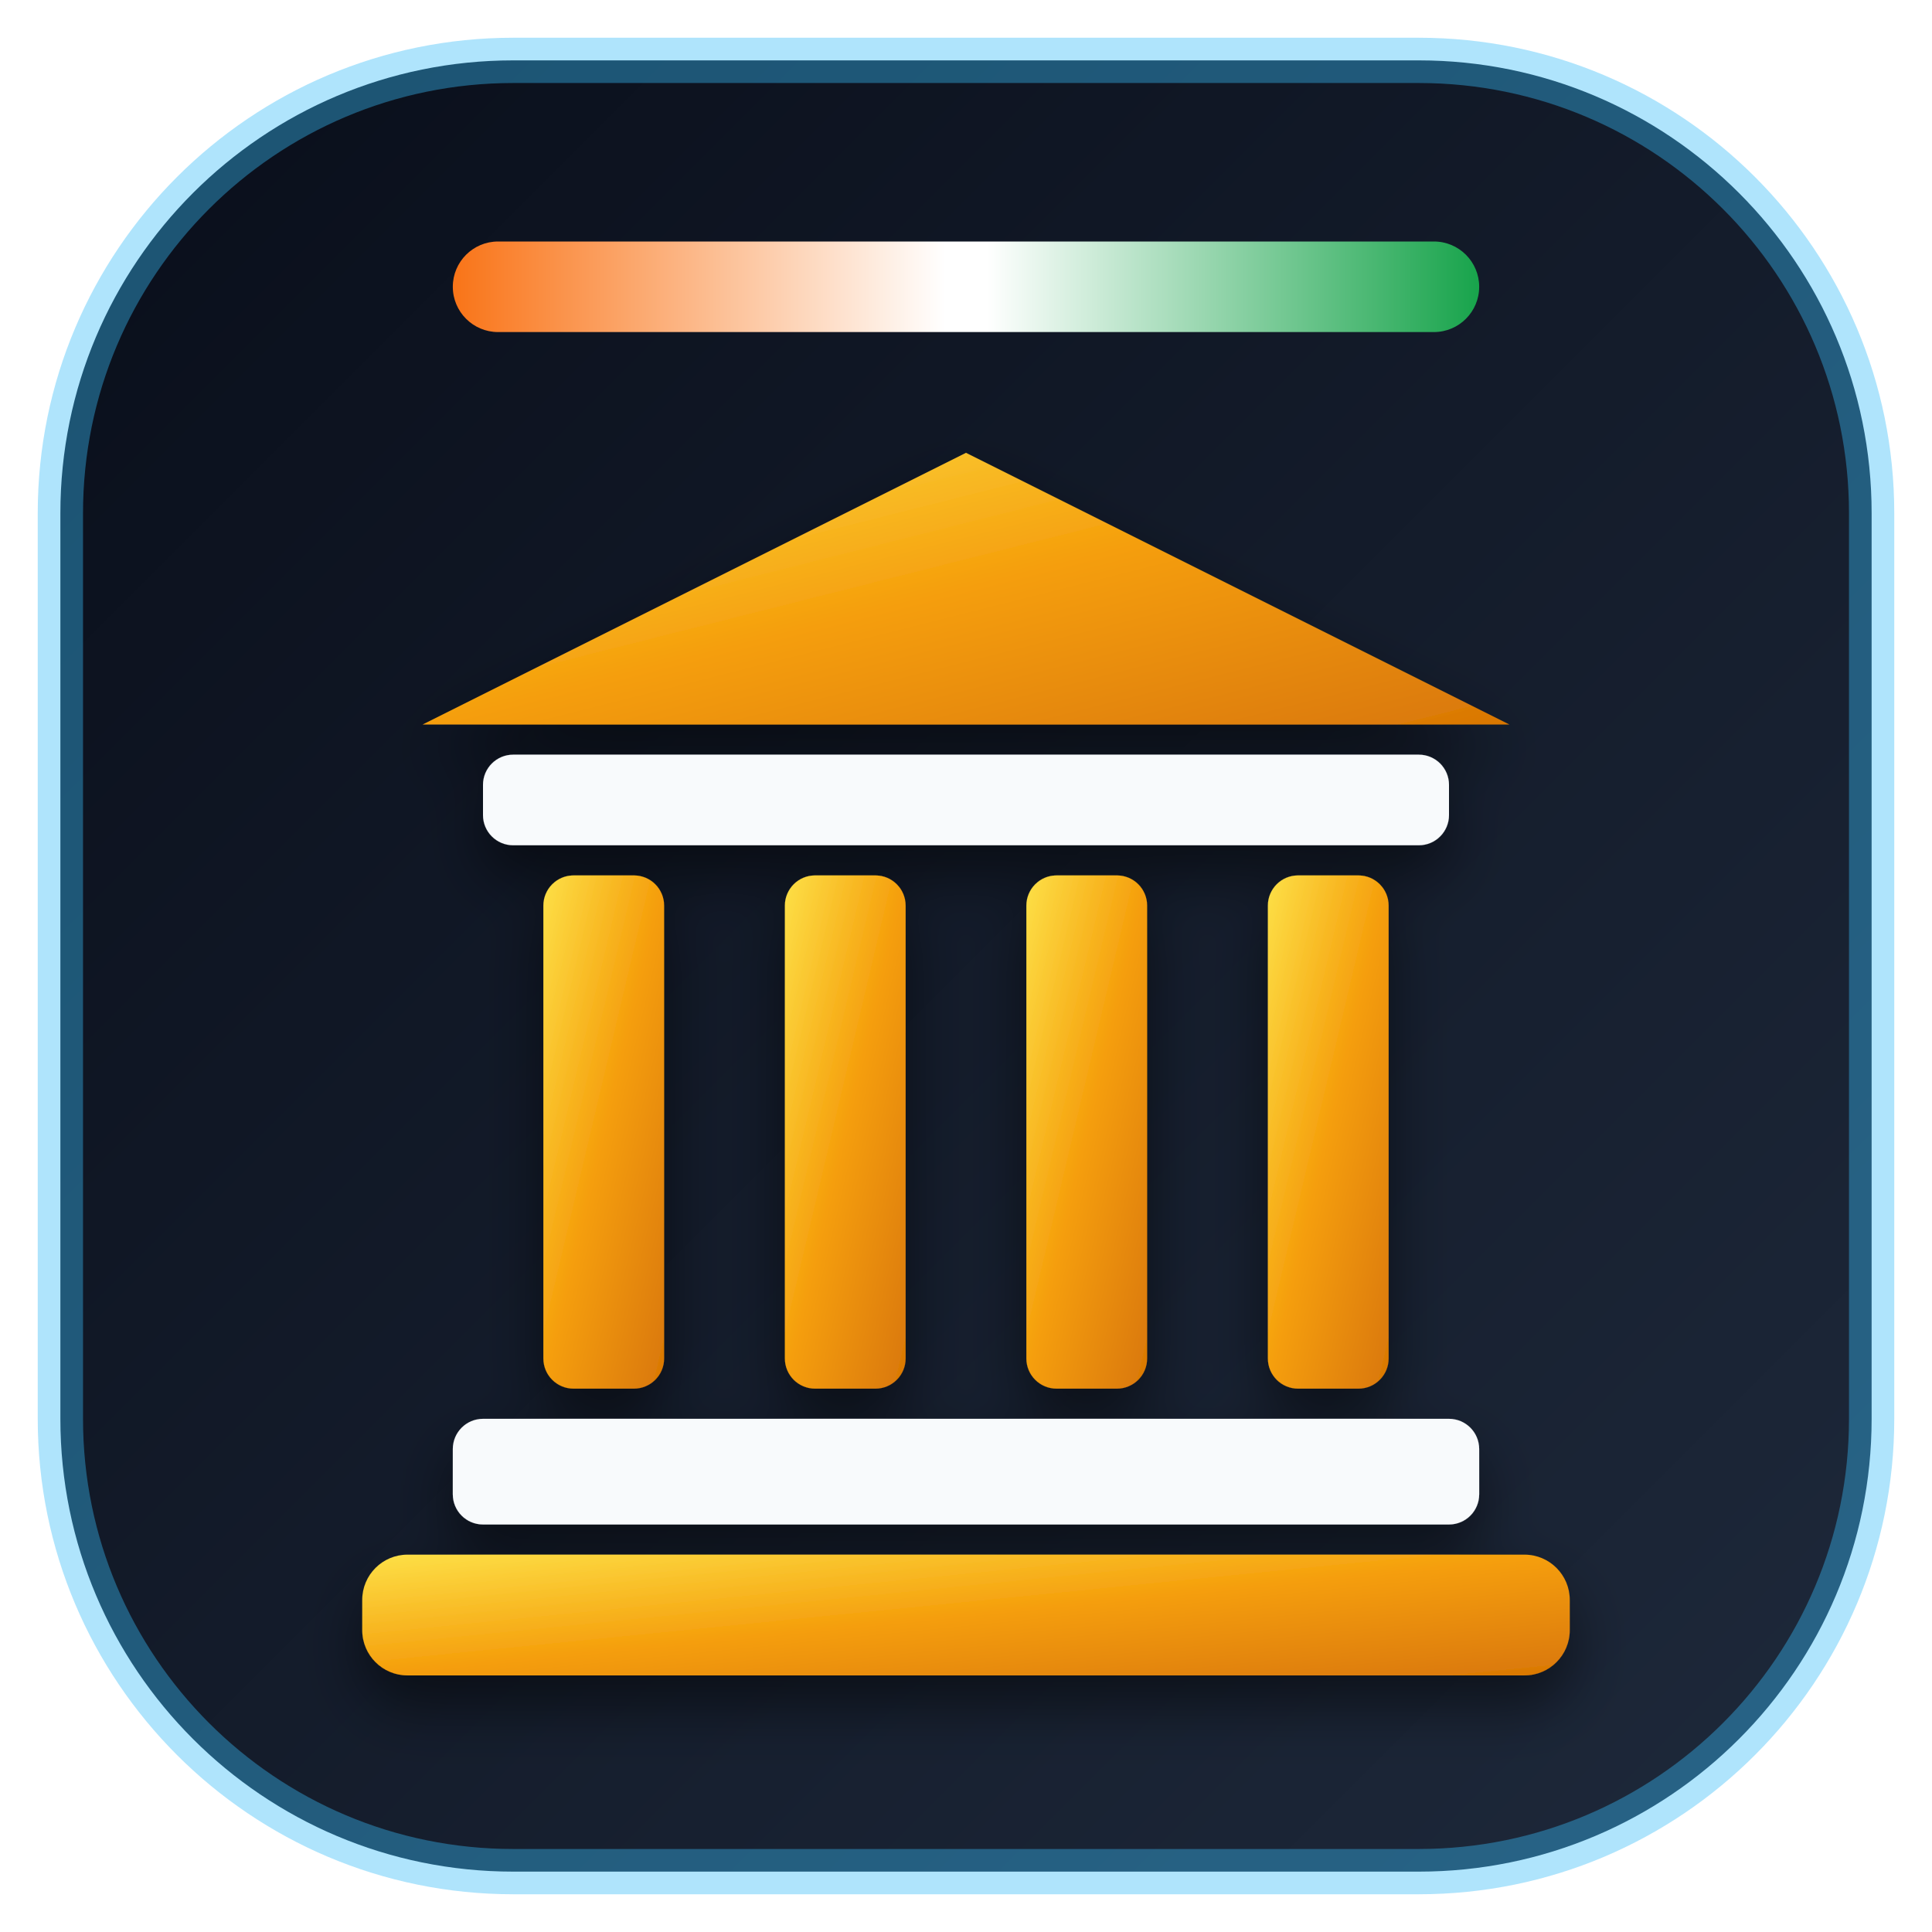
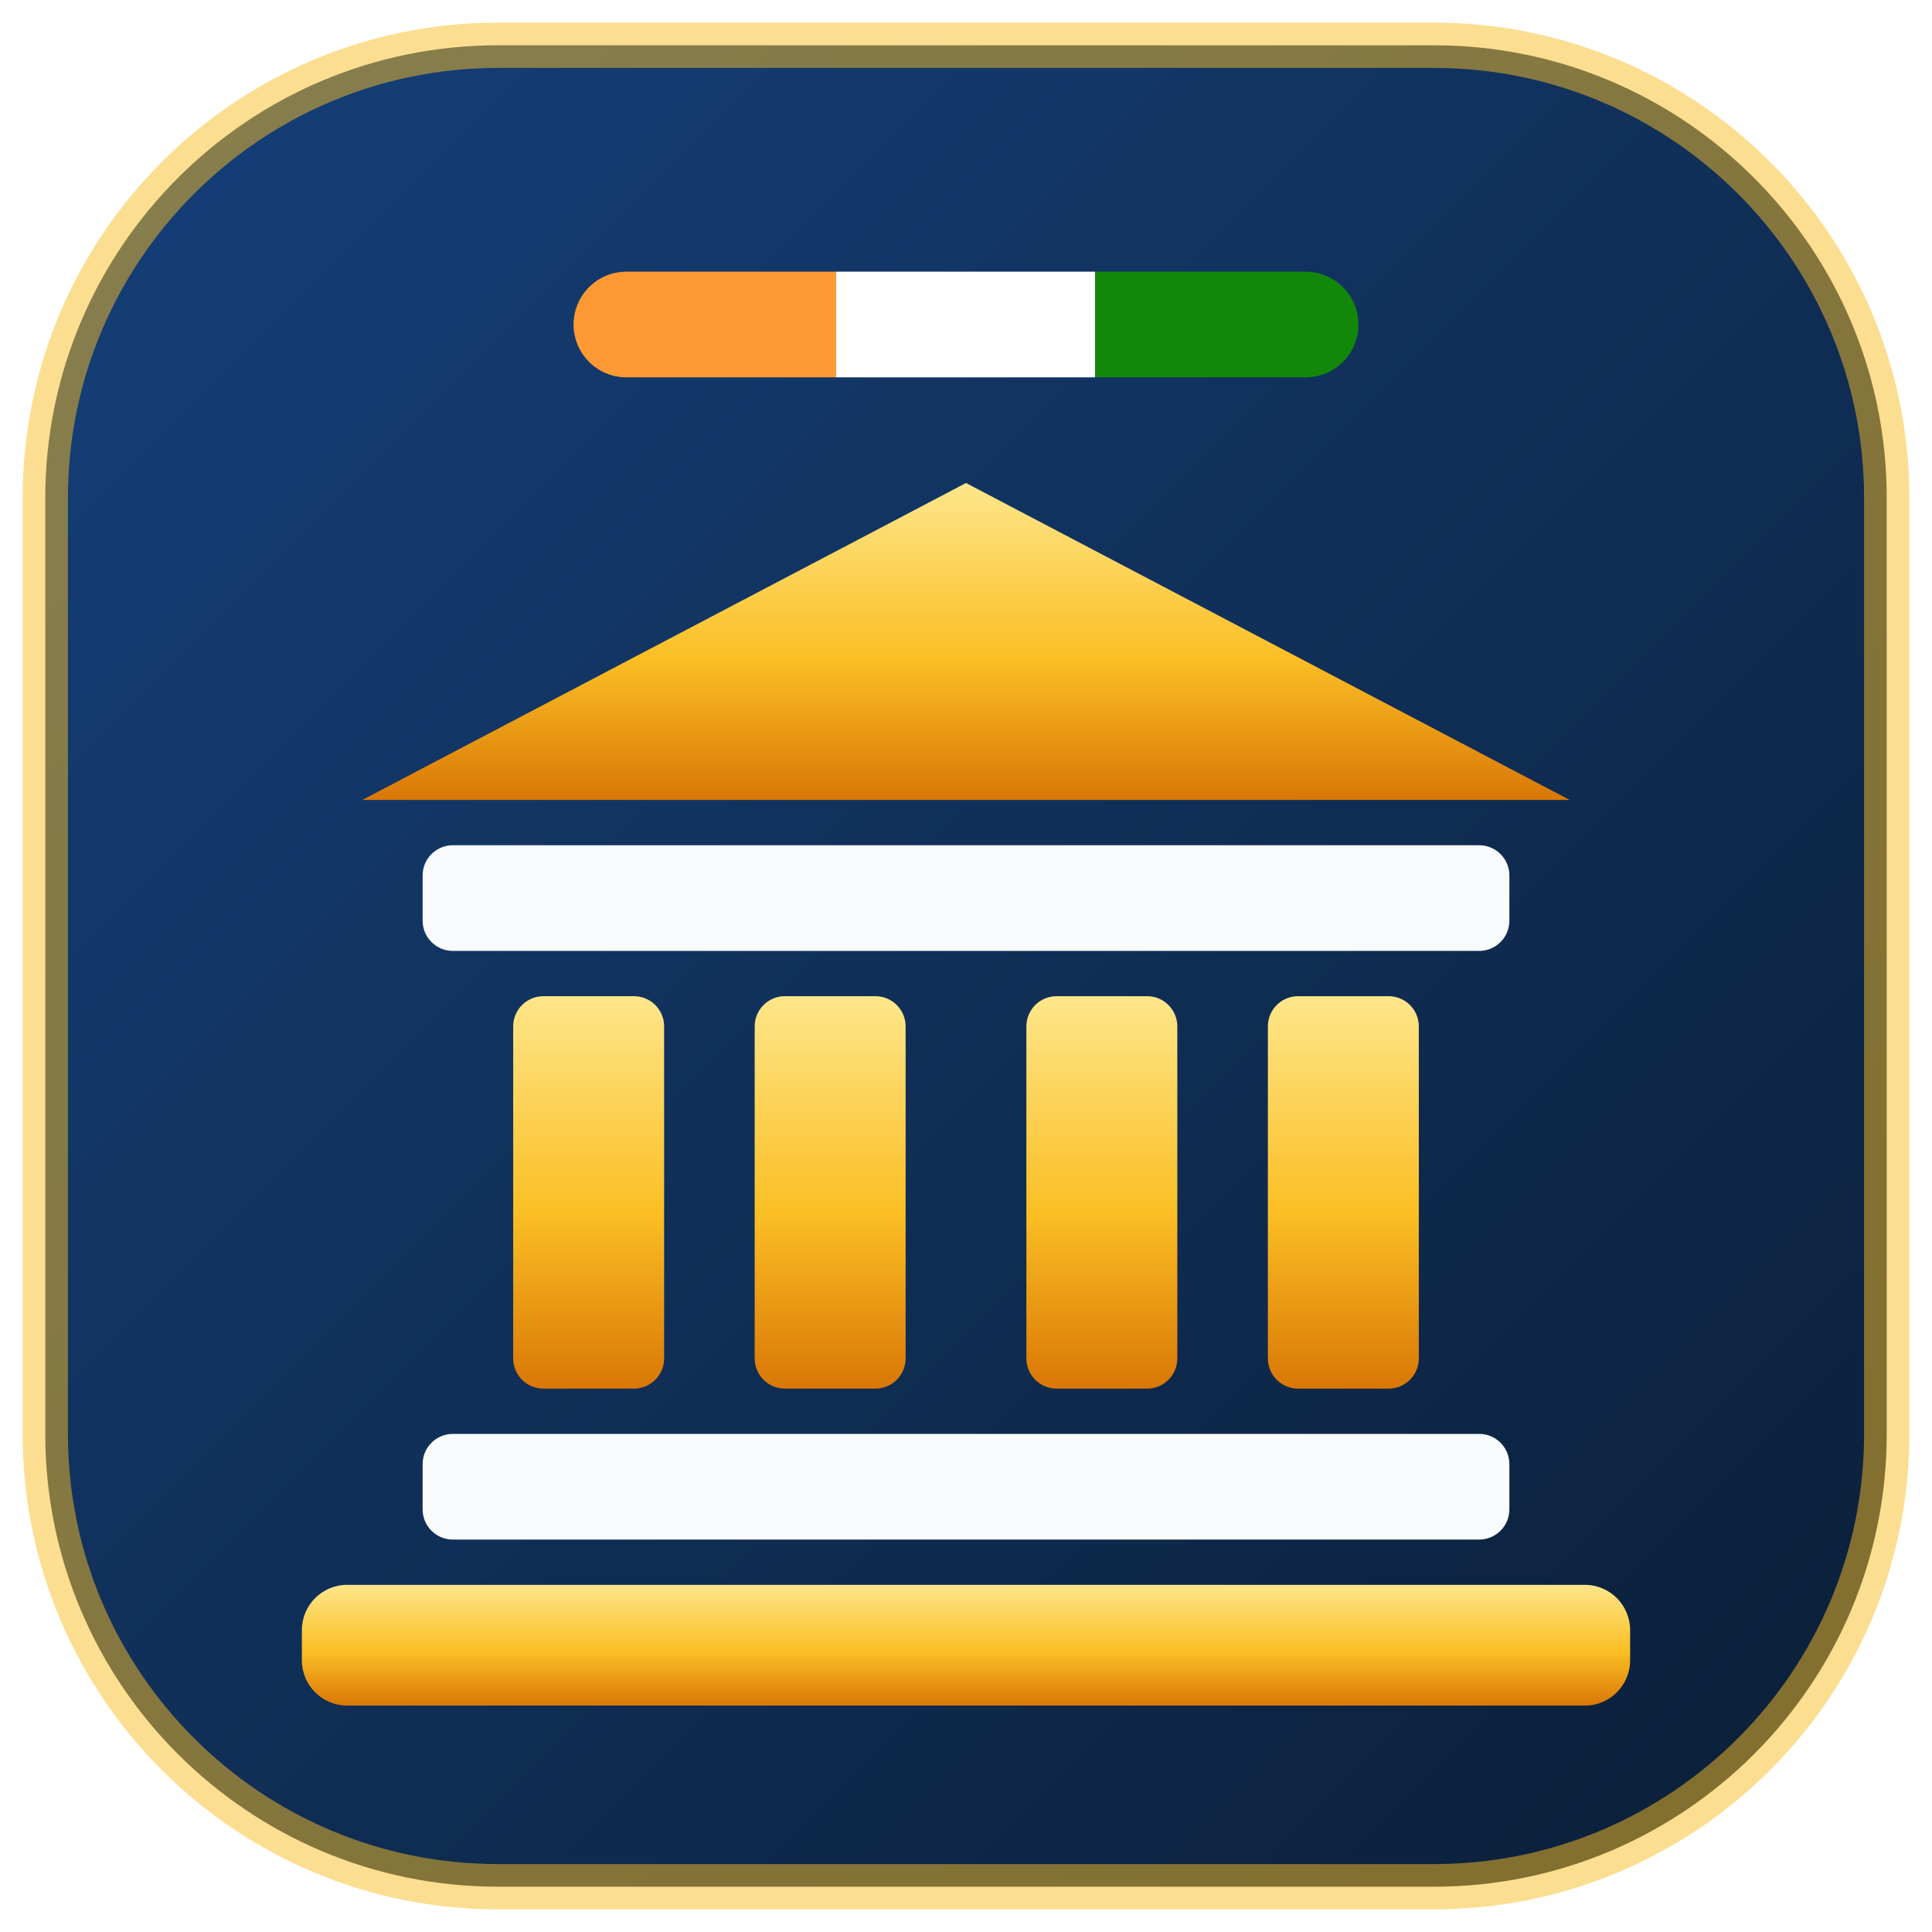
<svg xmlns="http://www.w3.org/2000/svg" viewBox="0 0 64 64" width="64" height="64">
  <defs>
-     <linearGradient id="bgGrad" x1="0%" y1="0%" x2="100%" y2="100%">
-       <stop offset="0%" stop-color="#090e1a" />
-       <stop offset="100%" stop-color="#1e293b" />
+     <linearGradient id="bg" x1="0" y1="0" x2="1" y2="1">
+       <stop offset="0" stop-color="#15407a" />
+       <stop offset="1" stop-color="#0b1e36" />
    </linearGradient>
-     <linearGradient id="goldGrad" x1="0%" y1="0%" x2="100%" y2="100%">
-       <stop offset="0%" stop-color="#fde047" />
-       <stop offset="50%" stop-color="#f59e0b" />
-       <stop offset="100%" stop-color="#d97706" />
+     <linearGradient id="gold" x1="0" y1="0" x2="0" y2="1">
+       <stop offset="0" stop-color="#fde68a" />
+       <stop offset="0.55" stop-color="#fbbf24" />
+       <stop offset="1" stop-color="#d97706" />
    </linearGradient>
-     <linearGradient id="flagGrad" x1="0%" y1="0%" x2="100%" y2="0%">
-       <stop offset="0%" stop-color="#f97316" />
-       <stop offset="48%" stop-color="#ffffff" />
-       <stop offset="52%" stop-color="#ffffff" />
-       <stop offset="100%" stop-color="#16a34a" />
+     <linearGradient id="flag" x1="0" y1="0" x2="1" y2="0">
+       <stop offset="0.333" stop-color="#ff9933" />
+       <stop offset="0.333" stop-color="#ffffff" />
+       <stop offset="0.666" stop-color="#ffffff" />
+       <stop offset="0.666" stop-color="#138808" />
    </linearGradient>
-     <filter id="glow" x="-20%" y="-20%" width="140%" height="140%">
-       <feDropShadow dx="0" dy="1" stdDeviation="1" flood-color="#000000" flood-opacity="0.5" />
-     </filter>
  </defs>
-   <rect x="2" y="2" width="60" height="60" rx="15" fill="url(#bgGrad)" stroke="rgba(56, 189, 248, 0.4)" stroke-width="1.5" />
-   <rect x="15" y="8" width="34" height="3" rx="1.5" fill="url(#flagGrad)" />
-   <g filter="url(#glow)">
-     <polygon points="32,15 14,24 50,24" fill="url(#goldGrad)" />
-     <rect x="16" y="25" width="32" height="3" rx="1" fill="#f8fafc" />
-     <rect x="18" y="29" width="4" height="17" rx="1" fill="url(#goldGrad)" />
-     <rect x="26" y="29" width="4" height="17" rx="1" fill="url(#goldGrad)" />
-     <rect x="34" y="29" width="4" height="17" rx="1" fill="url(#goldGrad)" />
-     <rect x="42" y="29" width="4" height="17" rx="1" fill="url(#goldGrad)" />
-     <rect x="15" y="47" width="34" height="3.5" rx="1" fill="#f8fafc" />
-     <rect x="12" y="51.5" width="40" height="4" rx="1.5" fill="url(#goldGrad)" />
-   </g>
+   <rect x="1.5" y="1.5" width="61" height="61" rx="15" fill="url(#bg)" stroke="#fbbf24" stroke-opacity="0.5" stroke-width="1.5" />
+   <rect x="19" y="9" width="26" height="3.5" rx="1.75" fill="url(#flag)" />
+   <polygon points="32,16 12,26.5 52,26.5" fill="url(#gold)" />
+   <rect x="14" y="28" width="36" height="3.5" rx="1" fill="#f8fafc" />
+   <rect x="17" y="33" width="5" height="13" rx="1" fill="url(#gold)" />
+   <rect x="25" y="33" width="5" height="13" rx="1" fill="url(#gold)" />
+   <rect x="34" y="33" width="5" height="13" rx="1" fill="url(#gold)" />
+   <rect x="42" y="33" width="5" height="13" rx="1" fill="url(#gold)" />
+   <rect x="14" y="47.5" width="36" height="3.5" rx="1" fill="#f8fafc" />
+   <rect x="10" y="52.5" width="44" height="4" rx="1.5" fill="url(#gold)" />
</svg>
